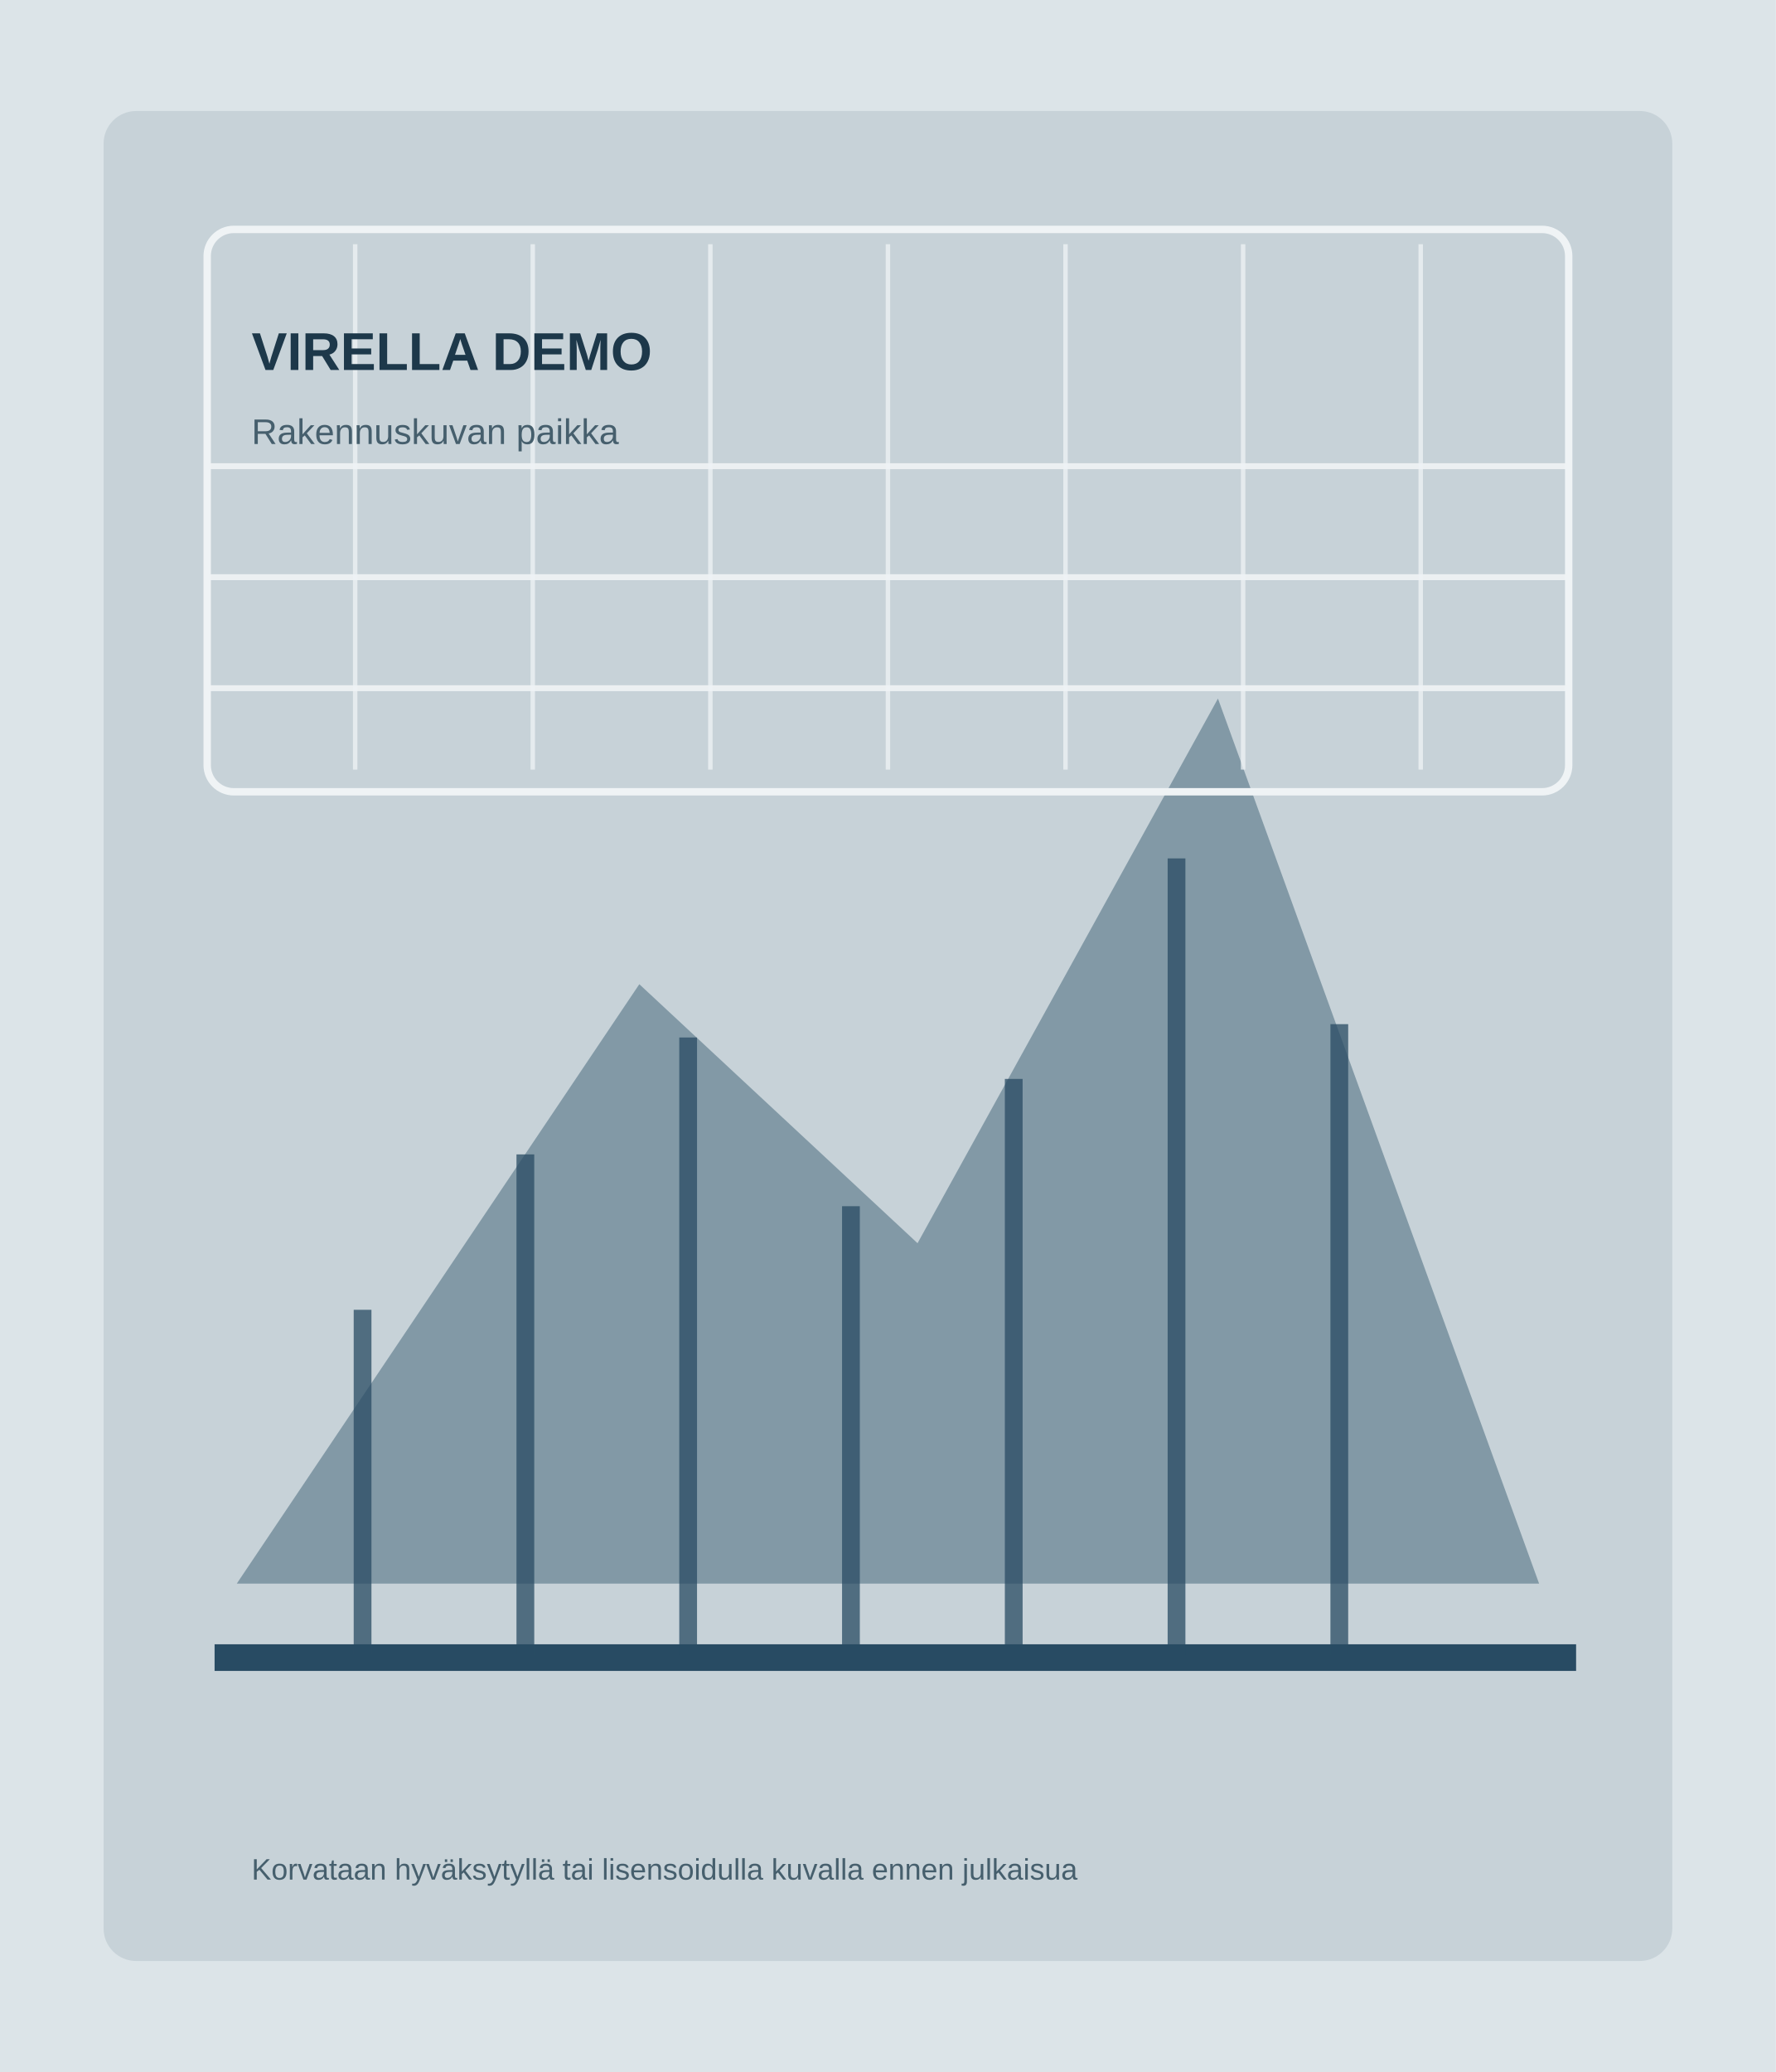
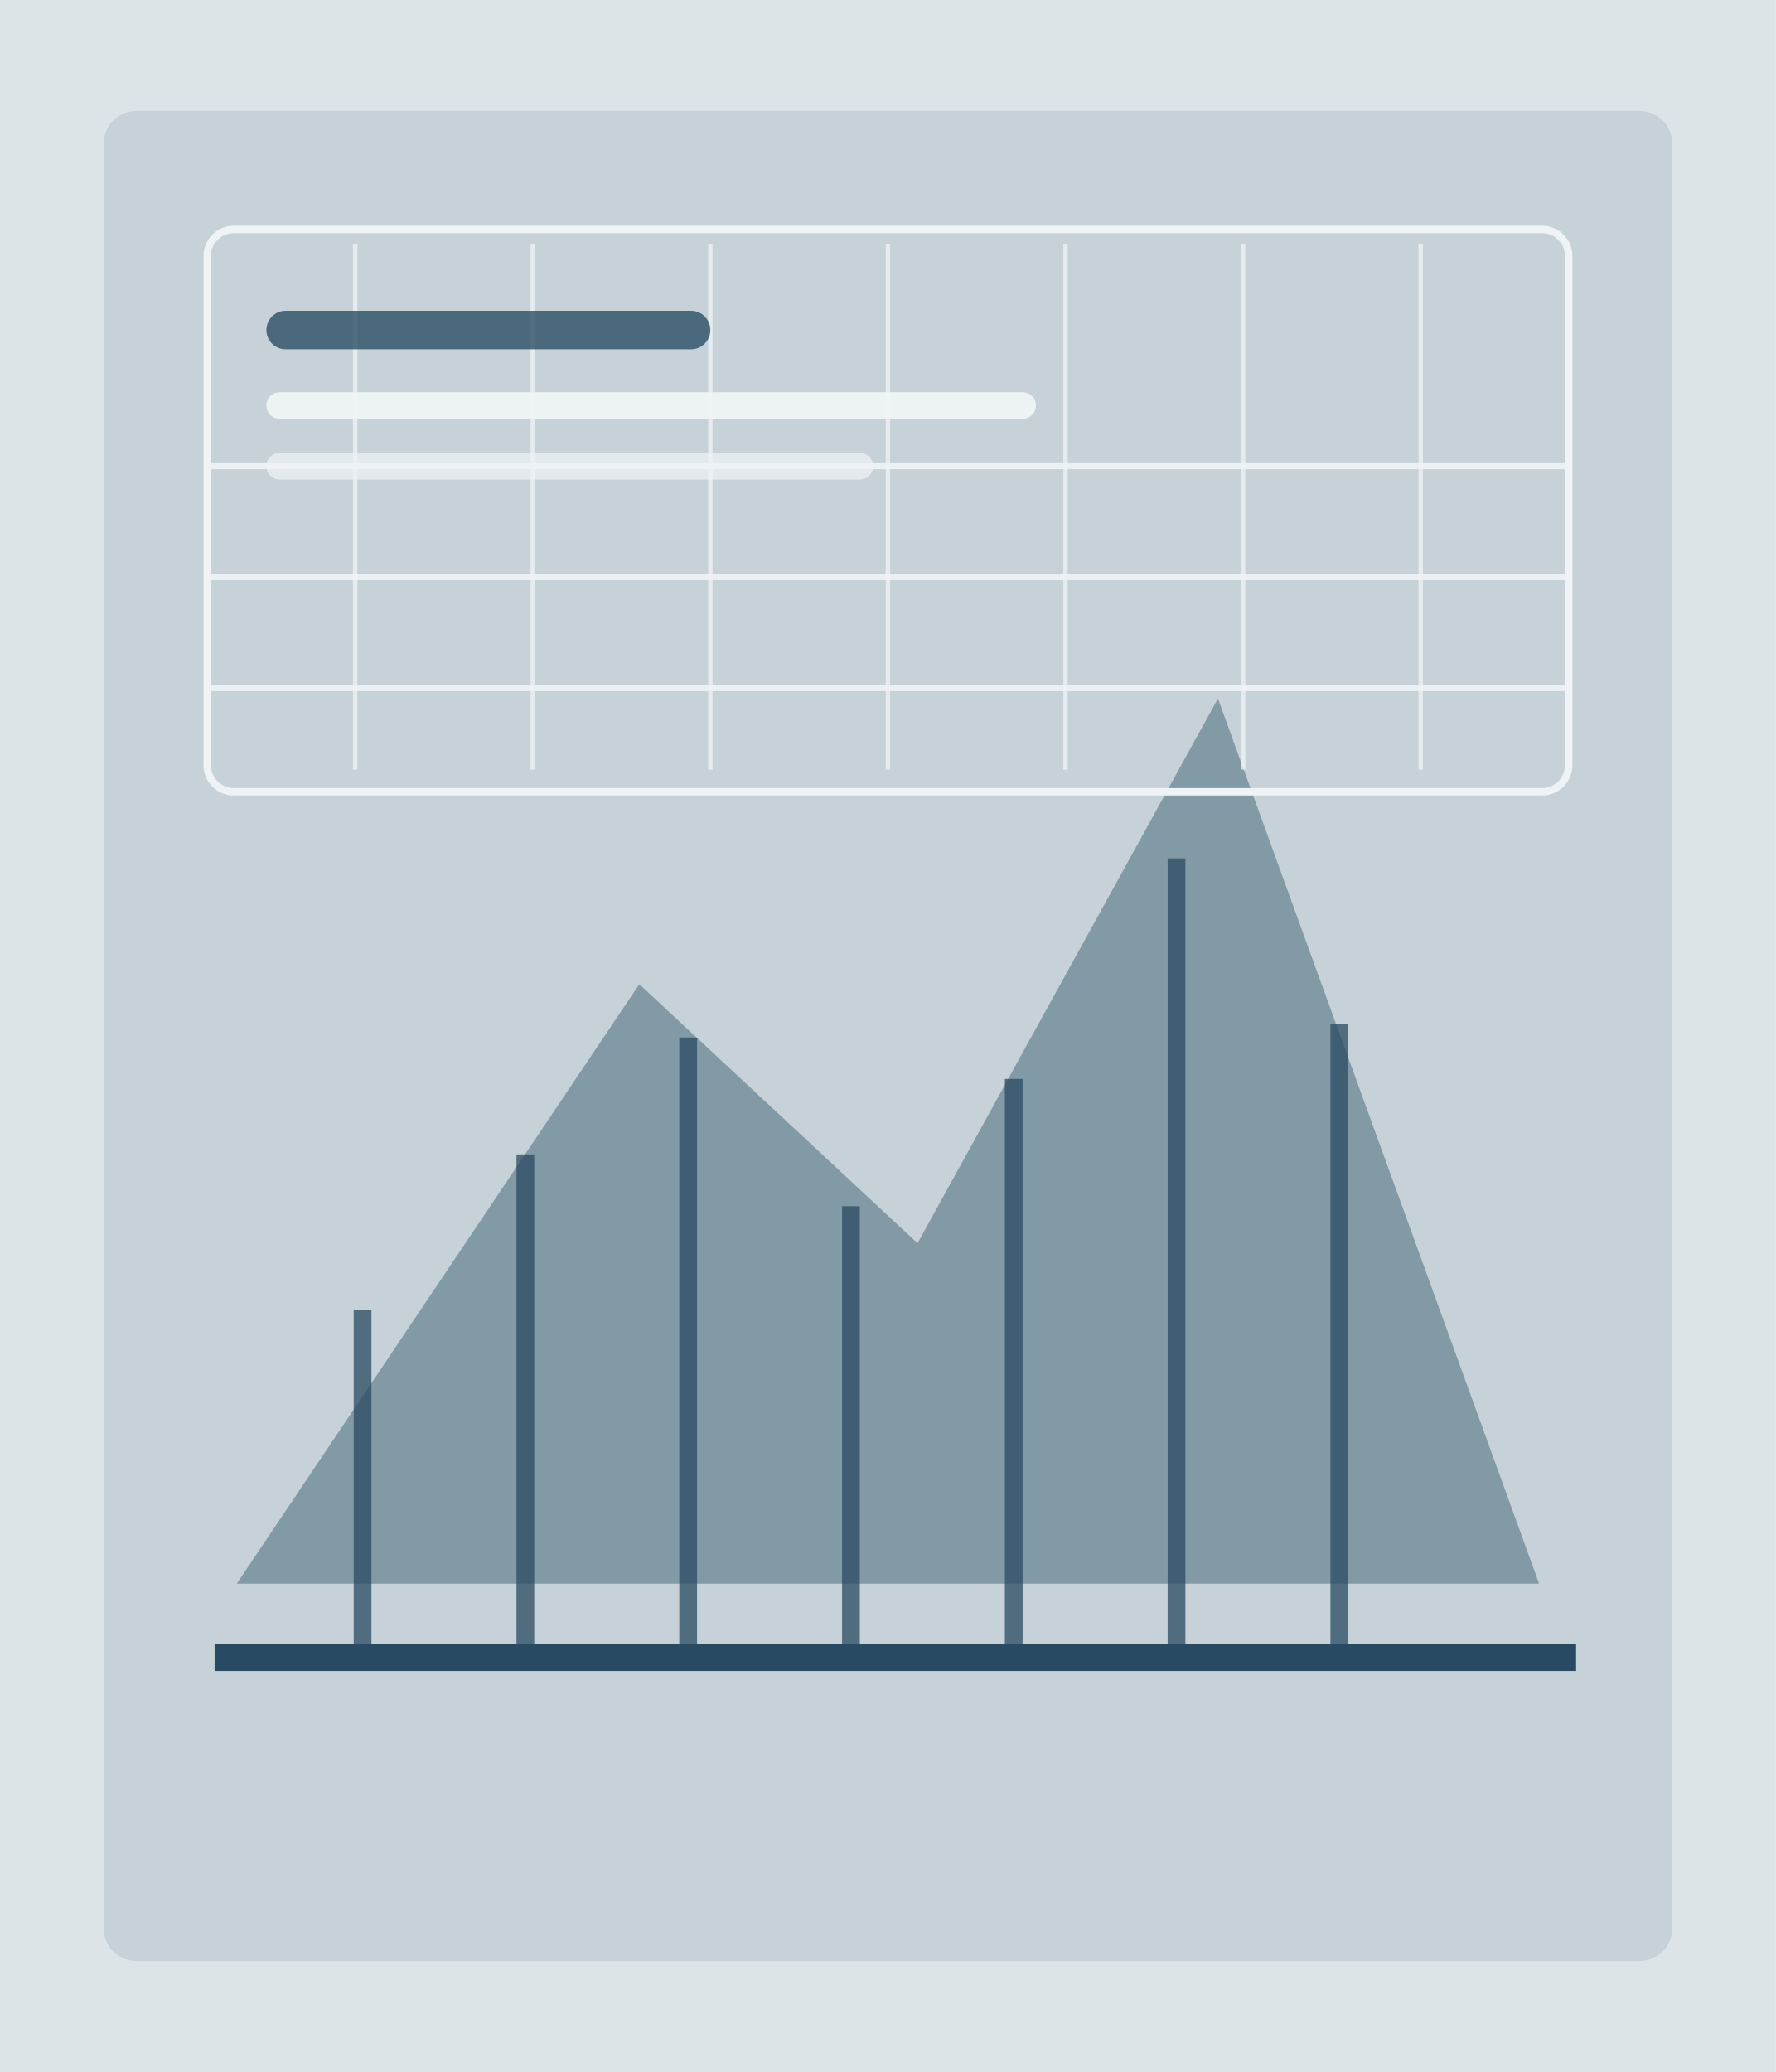
<svg xmlns="http://www.w3.org/2000/svg" width="1200" height="1400" viewBox="0 0 1200 1400" fill="none">
  <rect width="1200" height="1400" fill="#DCE4E8" />
  <rect x="70" y="75" width="1060" height="1250" rx="22" fill="#C7D2D8" />
  <path d="M160 1070L432 665L620 840L823 472L1040 1070H160Z" fill="#8299A6" />
  <path d="M145 1120H1065" stroke="#284B63" stroke-width="18" />
  <path d="M245 1118V885M355 1118V780M465 1118V701M575 1118V815M685 1118V729M795 1118V580M905 1118V692" stroke="#284B63" stroke-width="12" opacity="0.75" />
  <path d="M140 315H1060M140 390H1060M140 465H1060" stroke="#EFF3F5" stroke-width="4" opacity="0.9" />
  <path d="M240 165V520M360 165V520M480 165V520M600 165V520M720 165V520M840 165V520M960 165V520" stroke="#EFF3F5" stroke-width="3" opacity="0.75" />
  <rect x="140" y="155" width="920" height="380" rx="18" stroke="#EFF3F5" stroke-width="5" />
-   <text x="170" y="250" fill="#1D384A" font-family="Arial, sans-serif" font-size="36" font-weight="700">VIRELLA DEMO</text>
-   <text x="170" y="300" fill="#465F6D" font-family="Arial, sans-serif" font-size="24">Rakennuskuvan paikka</text>
-   <text x="170" y="1270" fill="#465F6D" font-family="Arial, sans-serif" font-size="20">Korvataan hyväksytyllä tai lisensoidulla kuvalla ennen julkaisua</text>
+   <rect x="180" y="210" width="300" height="26" rx="13" fill="#284B63" opacity="0.78" />
+   <rect x="180" y="265" width="520" height="18" rx="9" fill="#EFF3F5" opacity="0.95" />
+   <rect x="180" y="306" width="410" height="18" rx="9" fill="#EFF3F5" opacity="0.72" />
</svg>
